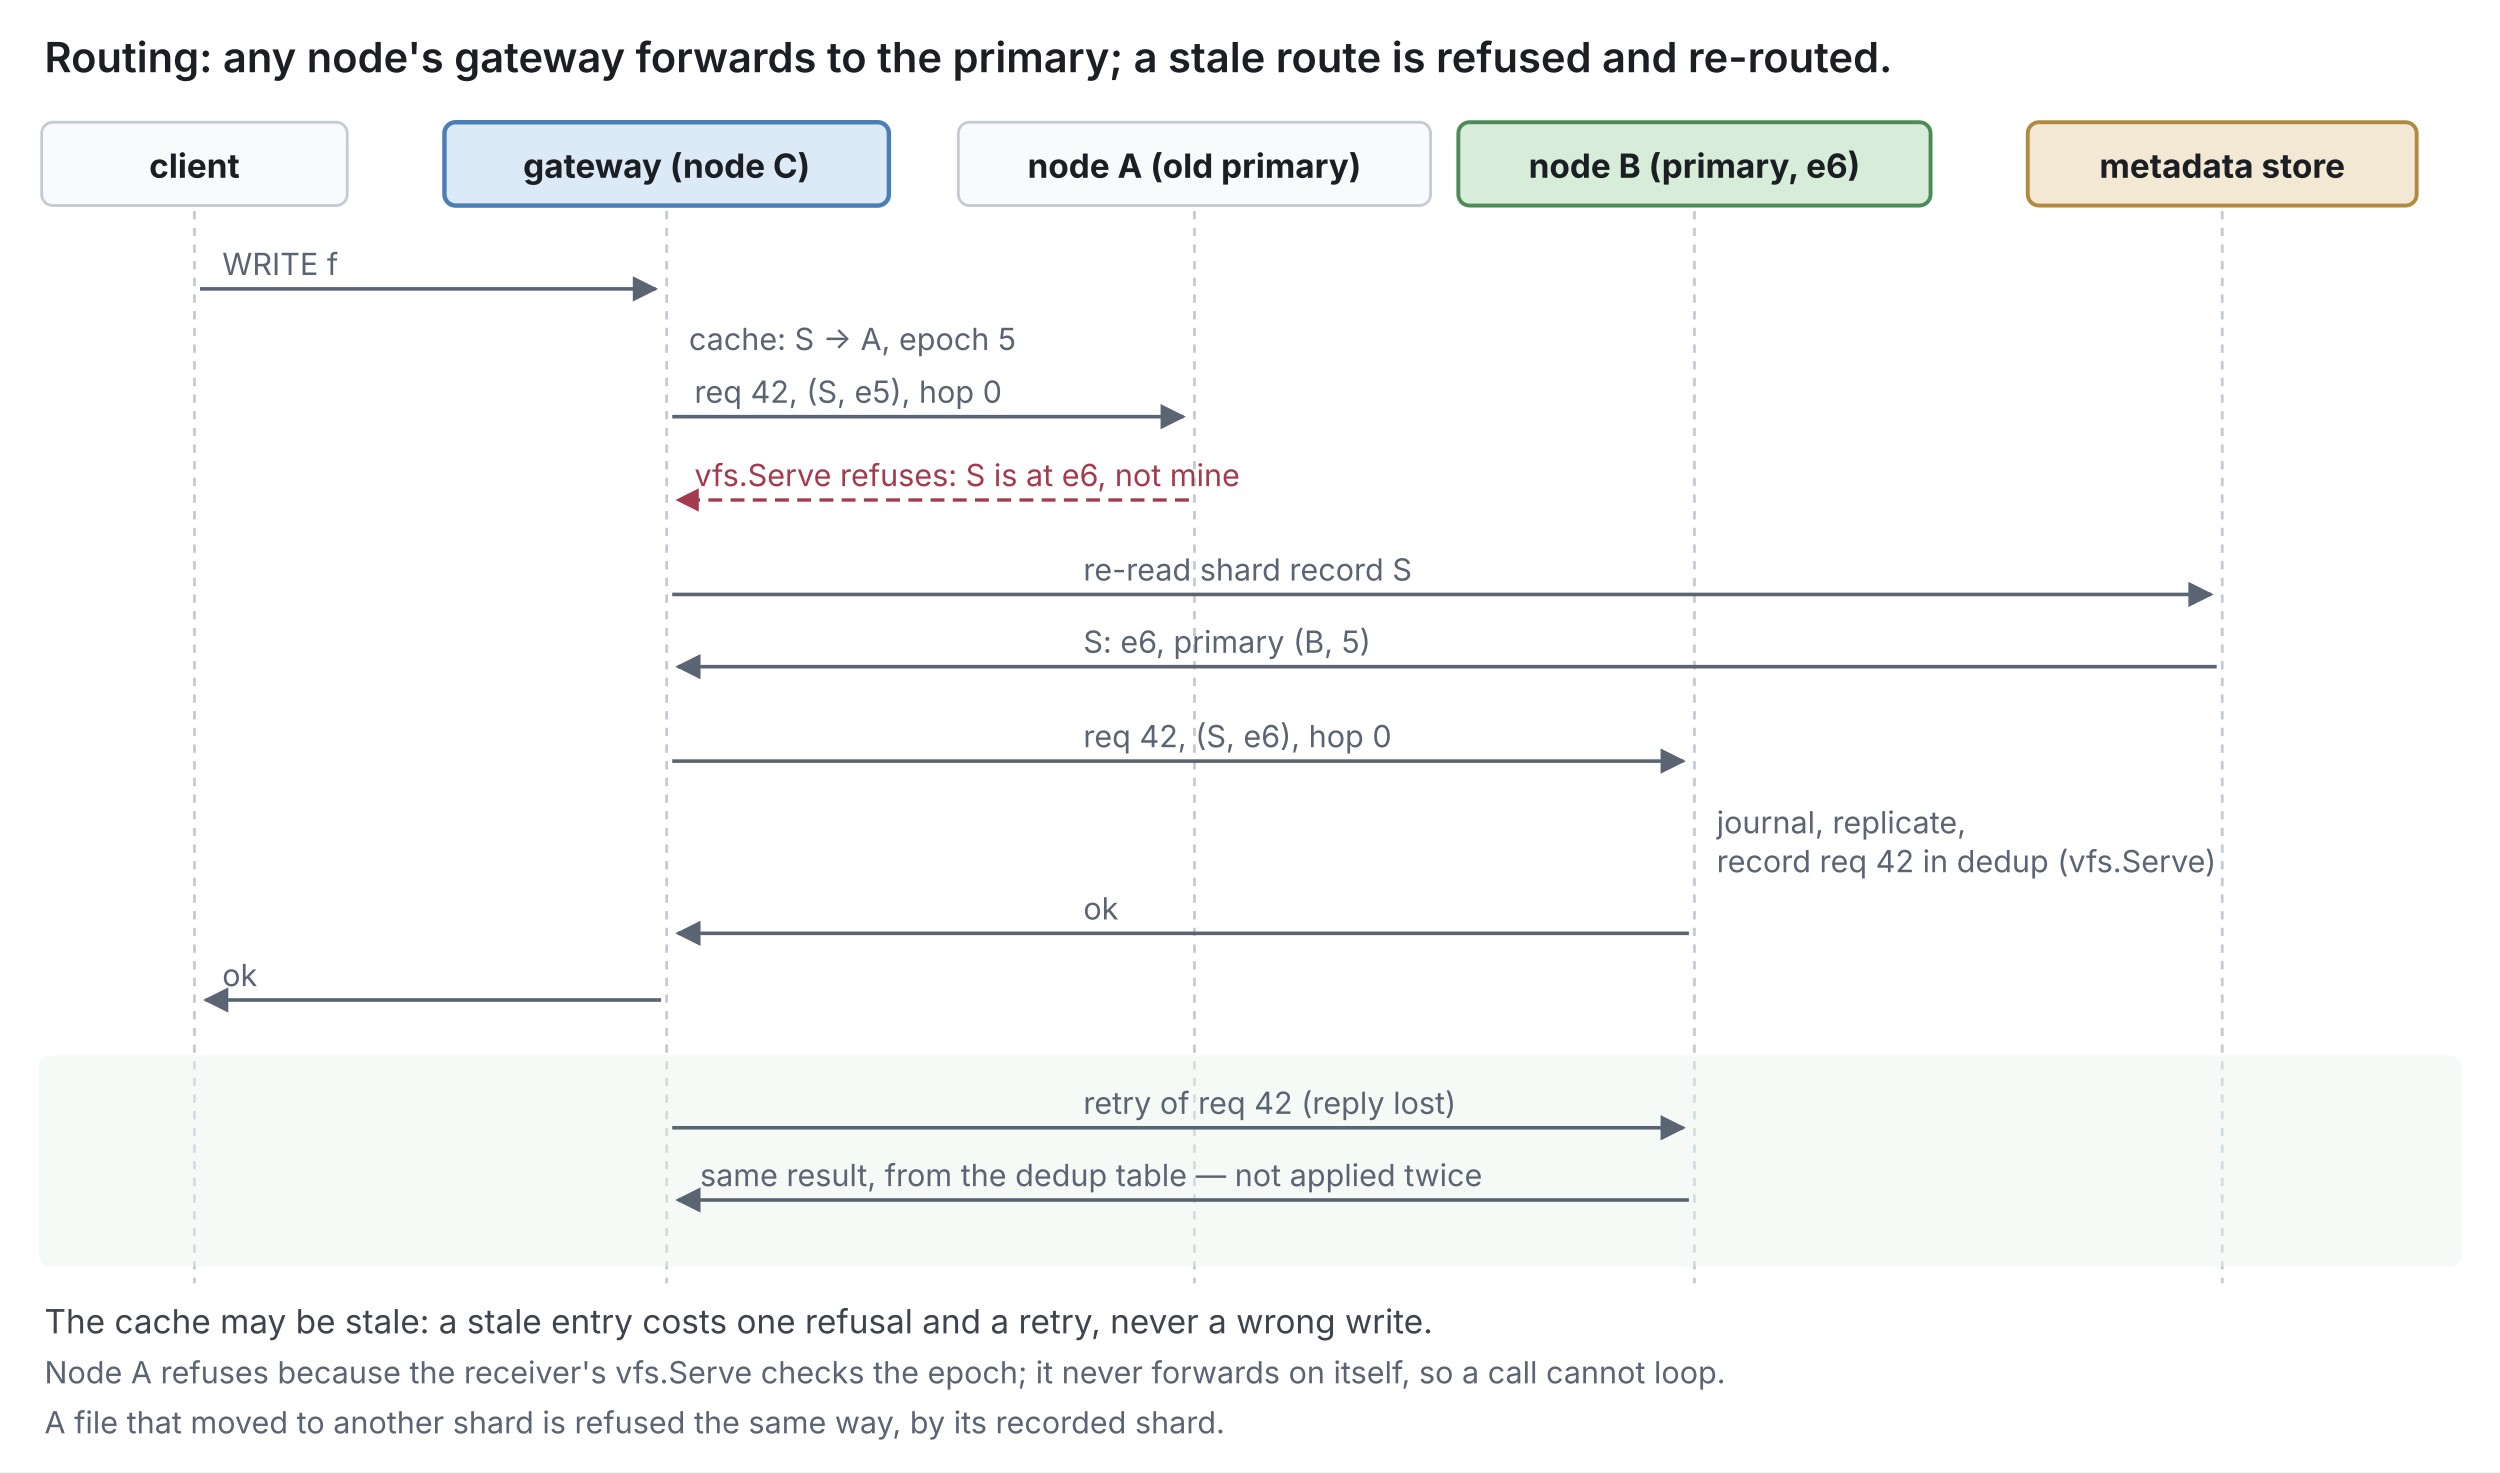
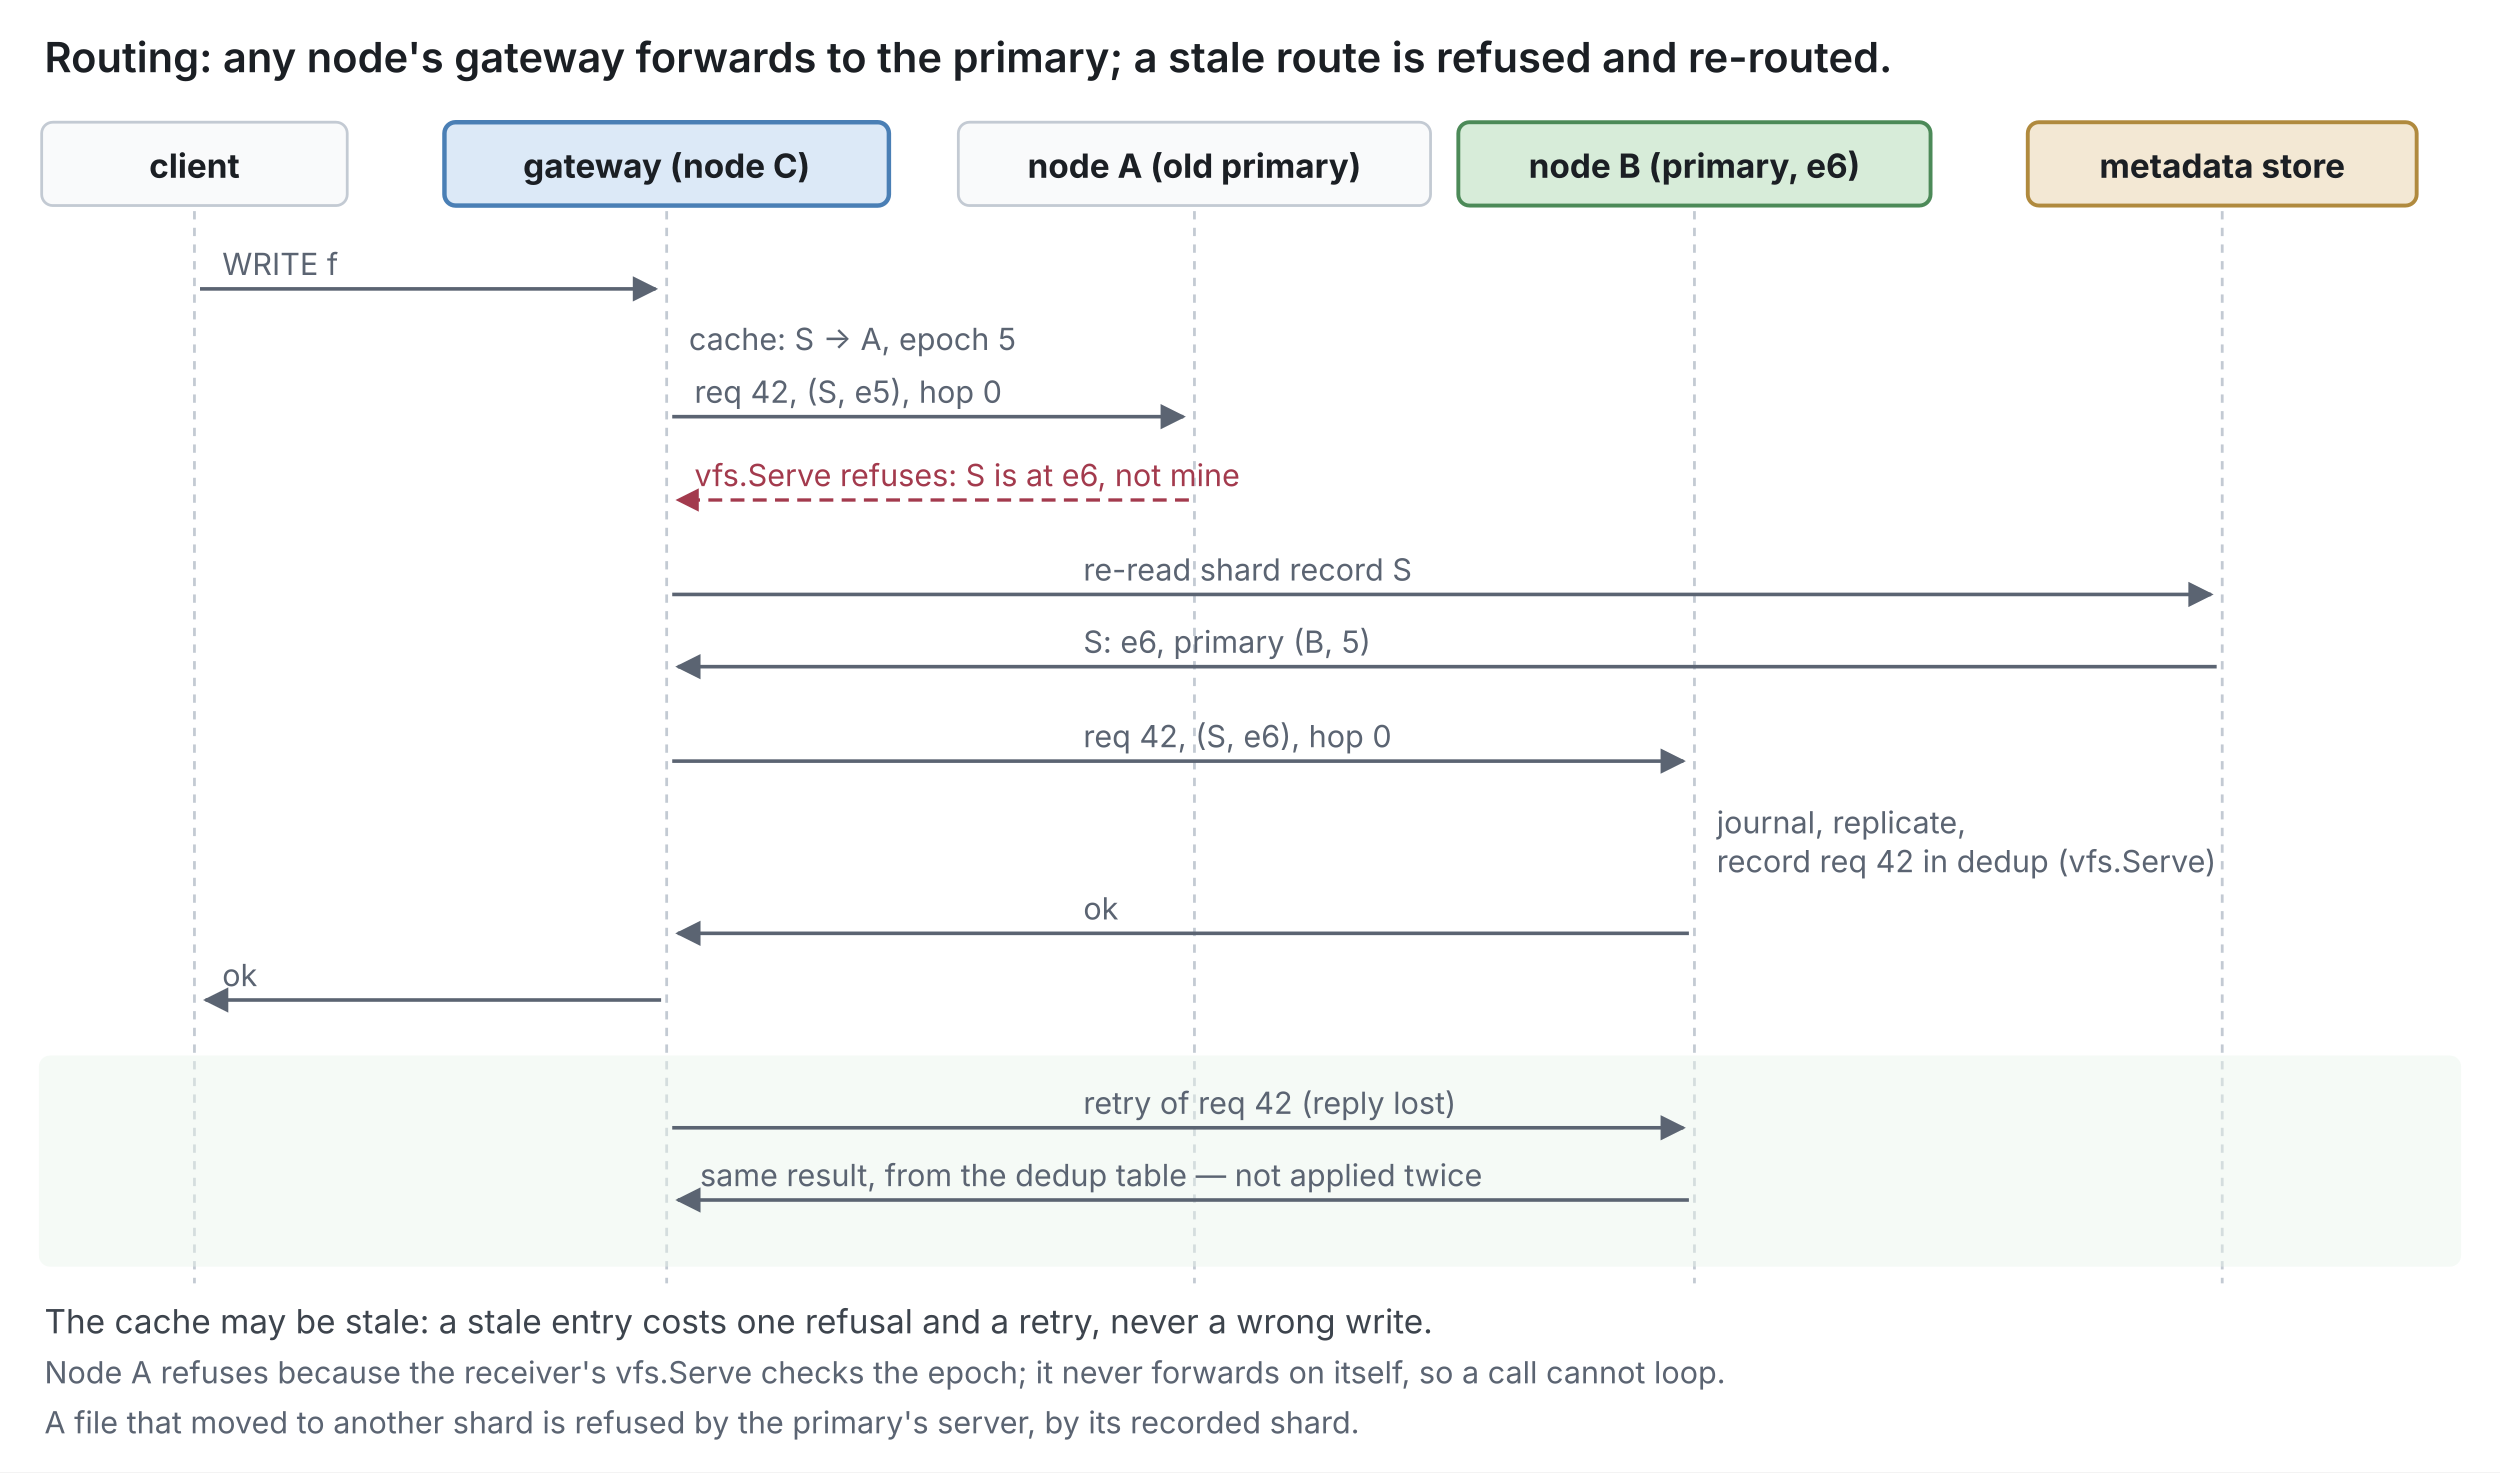
<svg xmlns="http://www.w3.org/2000/svg" viewBox="0 0 900 530" width="900" height="530" font-family="system-ui,-apple-system,Segoe UI,sans-serif">
  <defs>
    <style>
.t{font-size:15px;font-weight:600;fill:#1b1f24}.h{font-size:12px;font-weight:700;fill:#1b1f24}
.l{font-size:12px;fill:#3d444d}.s{font-size:11px;fill:#5b6472}
.m{font-family:ui-monospace,SFMono-Regular,Menlo,monospace;font-size:11px;fill:#1b1f24}
.vfs{fill:#dce9f7;stroke:#4a7fb5;stroke-width:1.6}.meta{fill:#f3e8d4;stroke:#b08a3e;stroke-width:1.4}
.data{fill:#d7ecd9;stroke:#4c8a58;stroke-width:1.4}.ext{fill:#f9fafb;stroke:#c3cad3;stroke-width:1}
.p{fill:#ffffff;stroke:#1b1f24;stroke-width:1.1}.k{fill:#fbefd9;stroke:#a8741f;stroke-width:1.3}.r{fill:#f8e3e6;stroke:#a33a4d;stroke-width:1.3}
.a{fill:#eaf4ec;stroke:#2f6f4f;stroke-width:1.3}
.arr{stroke:#5b6472;stroke-width:1.3;fill:none;marker-end:url(#h)}.dash{stroke:#a33a4d;stroke-width:1.2;stroke-dasharray:5 3;fill:none;marker-end:url(#hr)}
.lane{stroke:#c3cad3;stroke-width:1;stroke-dasharray:3 3}
.garr{stroke:#2f6f4f;stroke-width:1.6;fill:none;marker-end:url(#hg)}.line{stroke:#5b6472;stroke-width:1.3;fill:none}
.rt{font-size:11px;fill:#a33a4d}.gt{font-size:11px;fill:#2f6f4f}
.tail{fill:#ffffff;stroke:#9aa4b2;stroke-width:1;stroke-dasharray:3 2}
.cp{stroke:#1b1f24;stroke-width:2}.jp{stroke:#a8741f;stroke-width:1.6;stroke-dasharray:4 3}
</style>
    <marker id="h" viewBox="0 0 10 10" refX="9" refY="5" markerWidth="7" markerHeight="7" orient="auto-start-reverse">
      <path d="M0 0L10 5L0 10z" fill="#5b6472" />
    </marker>
    <marker id="hr" viewBox="0 0 10 10" refX="9" refY="5" markerWidth="7" markerHeight="7" orient="auto-start-reverse">
      <path d="M0 0L10 5L0 10z" fill="#a33a4d" />
    </marker>
    <marker id="hg" viewBox="0 0 10 10" refX="9" refY="5" markerWidth="7" markerHeight="7" orient="auto-start-reverse">
      <path d="M0 0L10 5L0 10z" fill="#2f6f4f" />
    </marker>
  </defs>
  <rect width="900" height="530" fill="#ffffff" />
  <text x="16" y="26" class="t">Routing: any node's gateway forwards to the primary; a stale route is refused and re-routed.</text>
  <rect x="15" y="44" width="110" height="30" rx="4" class="ext" />
  <text x="70" y="64" class="h" text-anchor="middle">client</text>
  <path d="M70 76V462" class="lane" />
  <rect x="160" y="44" width="160" height="30" rx="4" class="vfs" />
  <text x="240" y="64" class="h" text-anchor="middle">gateway (node C)</text>
  <path d="M240 76V462" class="lane" />
  <rect x="345" y="44" width="170" height="30" rx="4" class="ext" />
  <text x="430" y="64" class="h" text-anchor="middle">node A (old primary)</text>
  <path d="M430 76V462" class="lane" />
  <rect x="525" y="44" width="170" height="30" rx="4" class="data" />
  <text x="610" y="64" class="h" text-anchor="middle">node B (primary, e6)</text>
  <path d="M610 76V462" class="lane" />
  <rect x="730" y="44" width="140" height="30" rx="4" class="meta" />
  <text x="800" y="64" class="h" text-anchor="middle">metadata store</text>
  <path d="M800 76V462" class="lane" />
  <path d="M72 104H236" class="arr" />
  <text x="80" y="99" class="s">WRITE f</text>
  <text x="248" y="126" class="s">cache: S → A, epoch 5</text>
  <path d="M242 150H426" class="arr" />
  <text x="250" y="145" class="s">req 42, (S, e5), hop 0</text>
  <path d="M428 180H244" class="dash" />
  <text x="250" y="175" class="rt">vfs.Serve refuses: S is at e6, not mine</text>
  <path d="M242 214H796" class="arr" />
  <text x="390" y="209" class="s">re-read shard record S</text>
  <path d="M798 240H244" class="arr" />
  <text x="390" y="235" class="s">S: e6, primary (B, 5)</text>
  <path d="M242 274H606" class="arr" />
  <text x="390" y="269" class="s">req 42, (S, e6), hop 0</text>
  <text x="618" y="300" class="s">journal, replicate,</text>
  <text x="618" y="314" class="s">record req 42 in dedup (vfs.Serve)</text>
  <path d="M608 336H244" class="arr" />
  <text x="390" y="331" class="s">ok</text>
  <path d="M238 360H74" class="arr" />
  <text x="80" y="355" class="s">ok</text>
  <rect x="14" y="380" width="872" height="76" rx="4" fill="#eaf4ec" fill-opacity="0.45" stroke="none" />
  <path d="M242 406H606" class="arr" />
  <text x="390" y="401" class="s">retry of req 42 (reply lost)</text>
  <path d="M608 432H244" class="arr" />
  <text x="252" y="427" class="s">same result, from the dedup table — not applied twice</text>
  <text x="16" y="480" class="l">The cache may be stale: a stale entry costs one refusal and a retry, never a wrong write.</text>
  <text x="16" y="498" class="s">Node A refuses because the receiver's vfs.Serve checks the epoch; it never forwards on itself, so a call cannot loop.</text>
-   <text x="16" y="516" class="s">A file that moved to another shard is refused the same way, by its recorded shard.</text>
+   <text x="16" y="516" class="s">A file that moved to another shard is refused by the primary's server, by its recorded shard.</text>
</svg>
